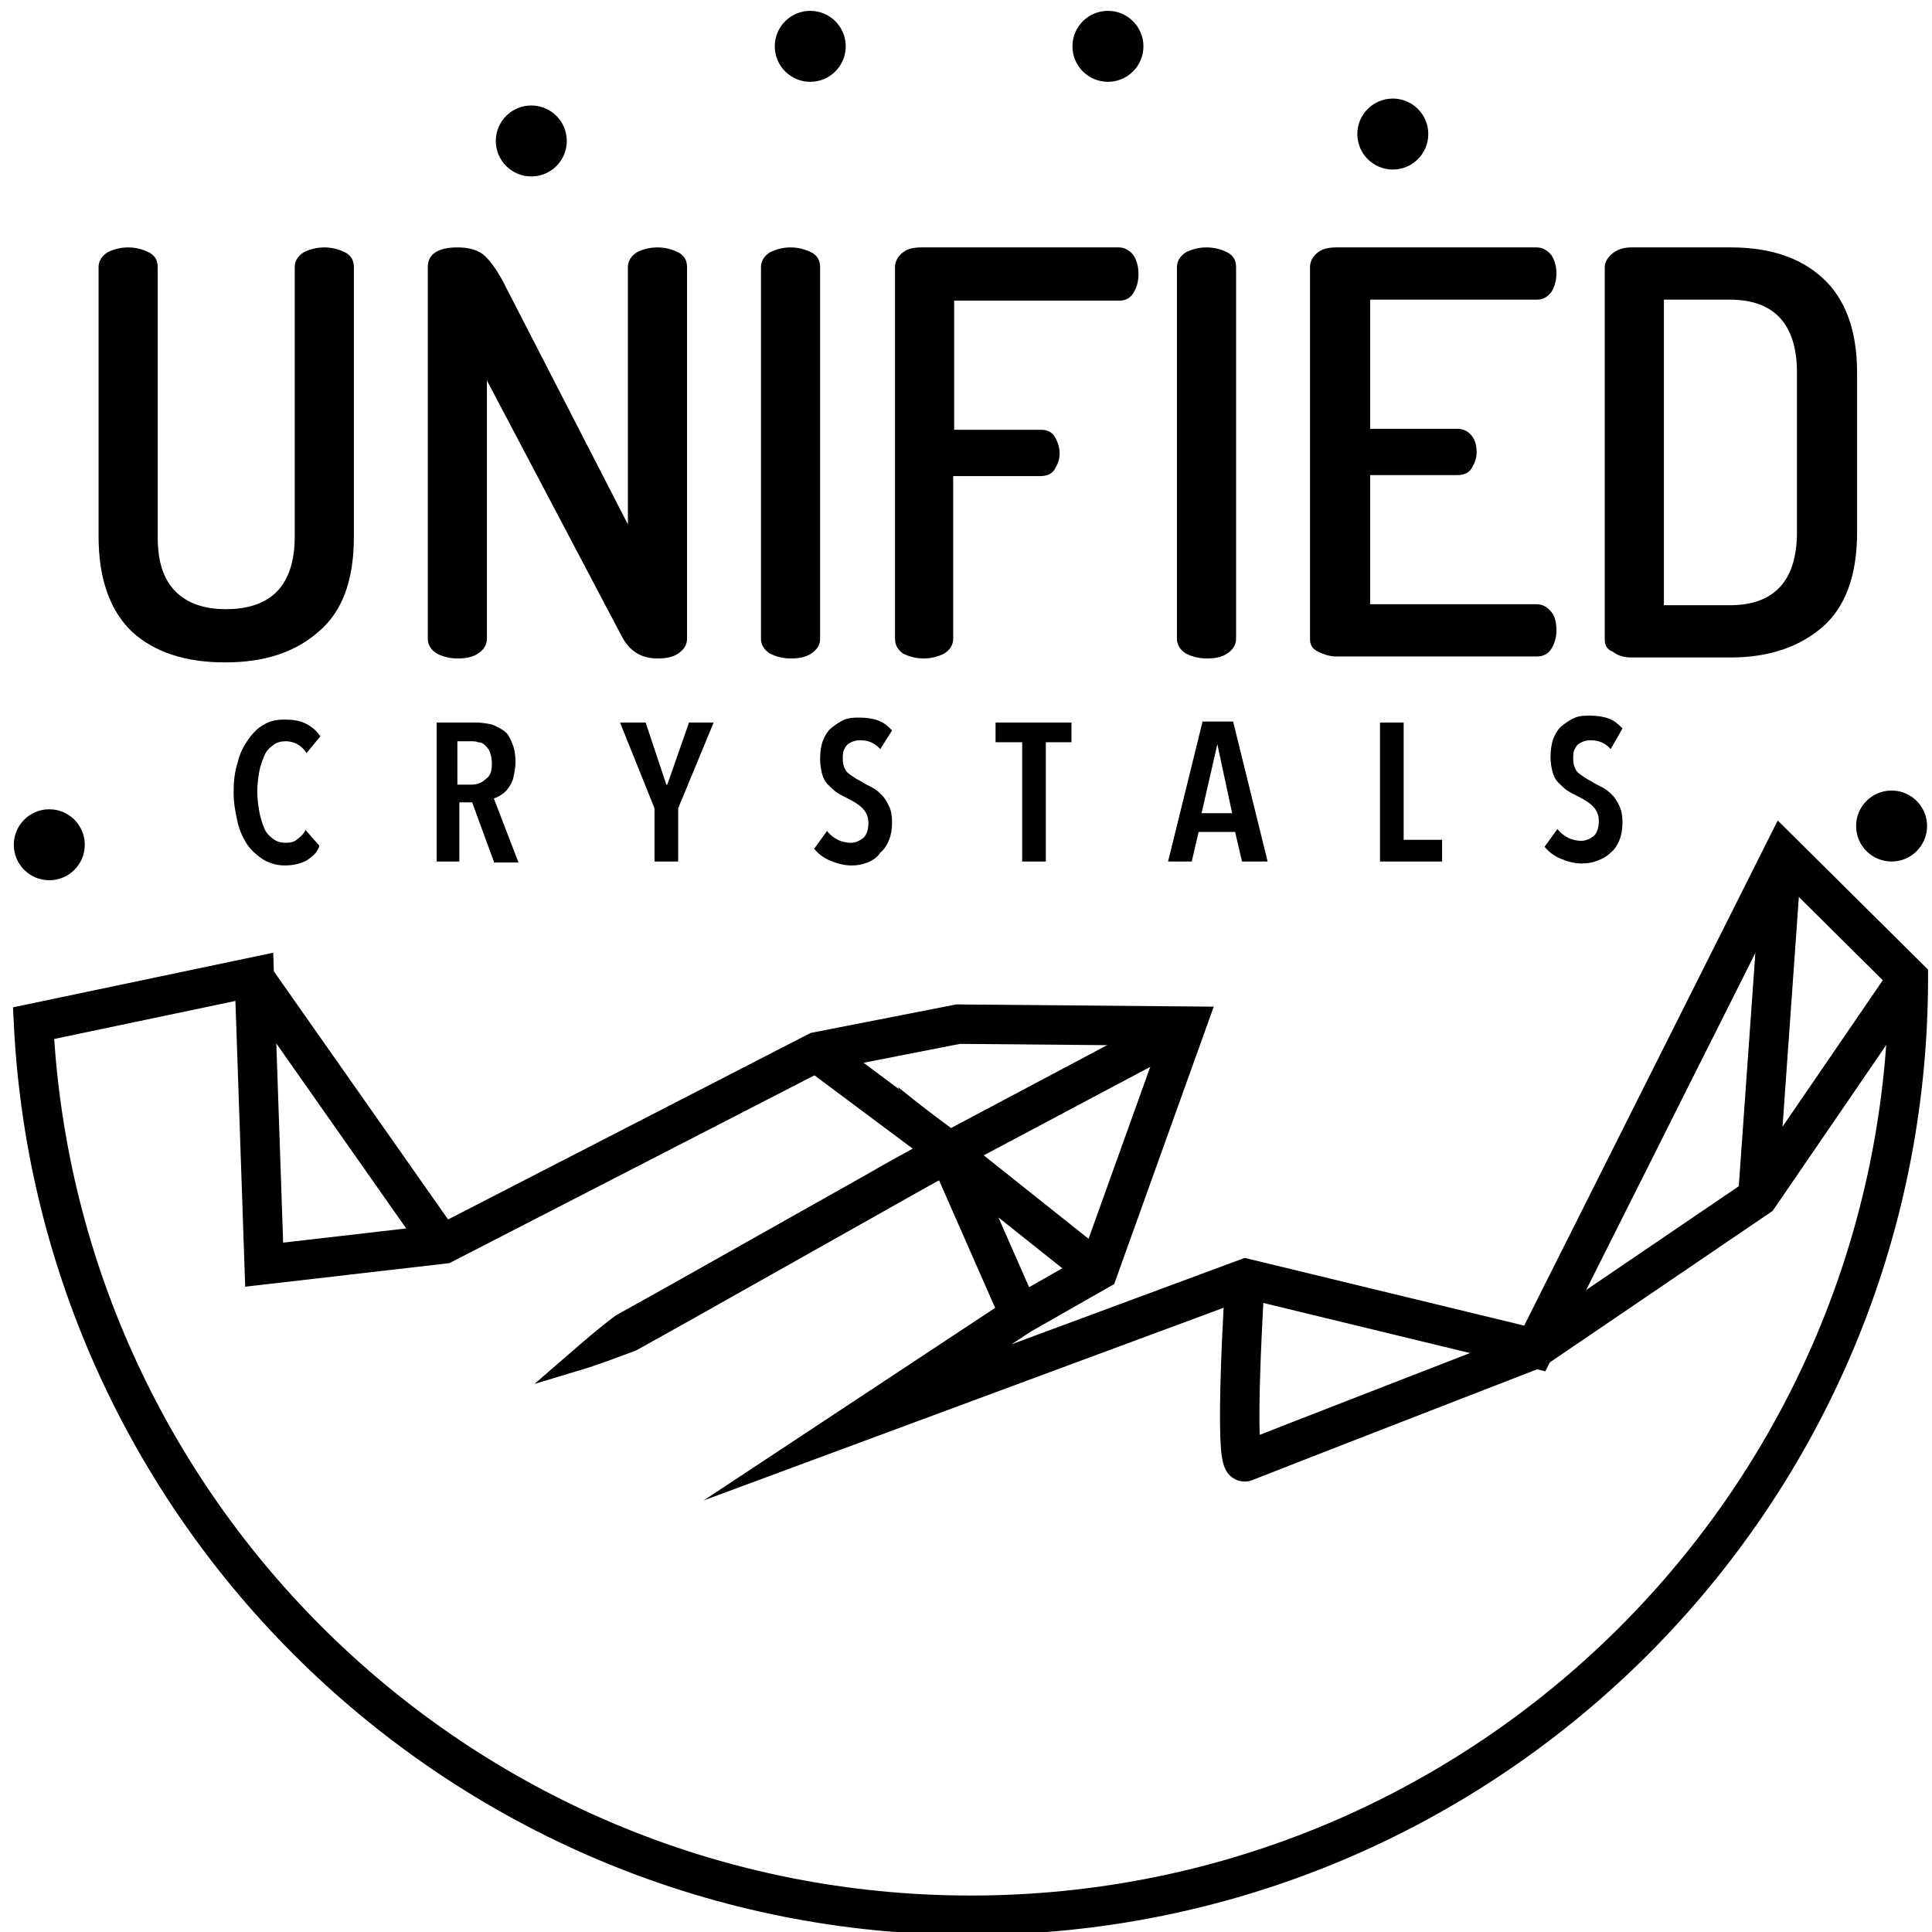
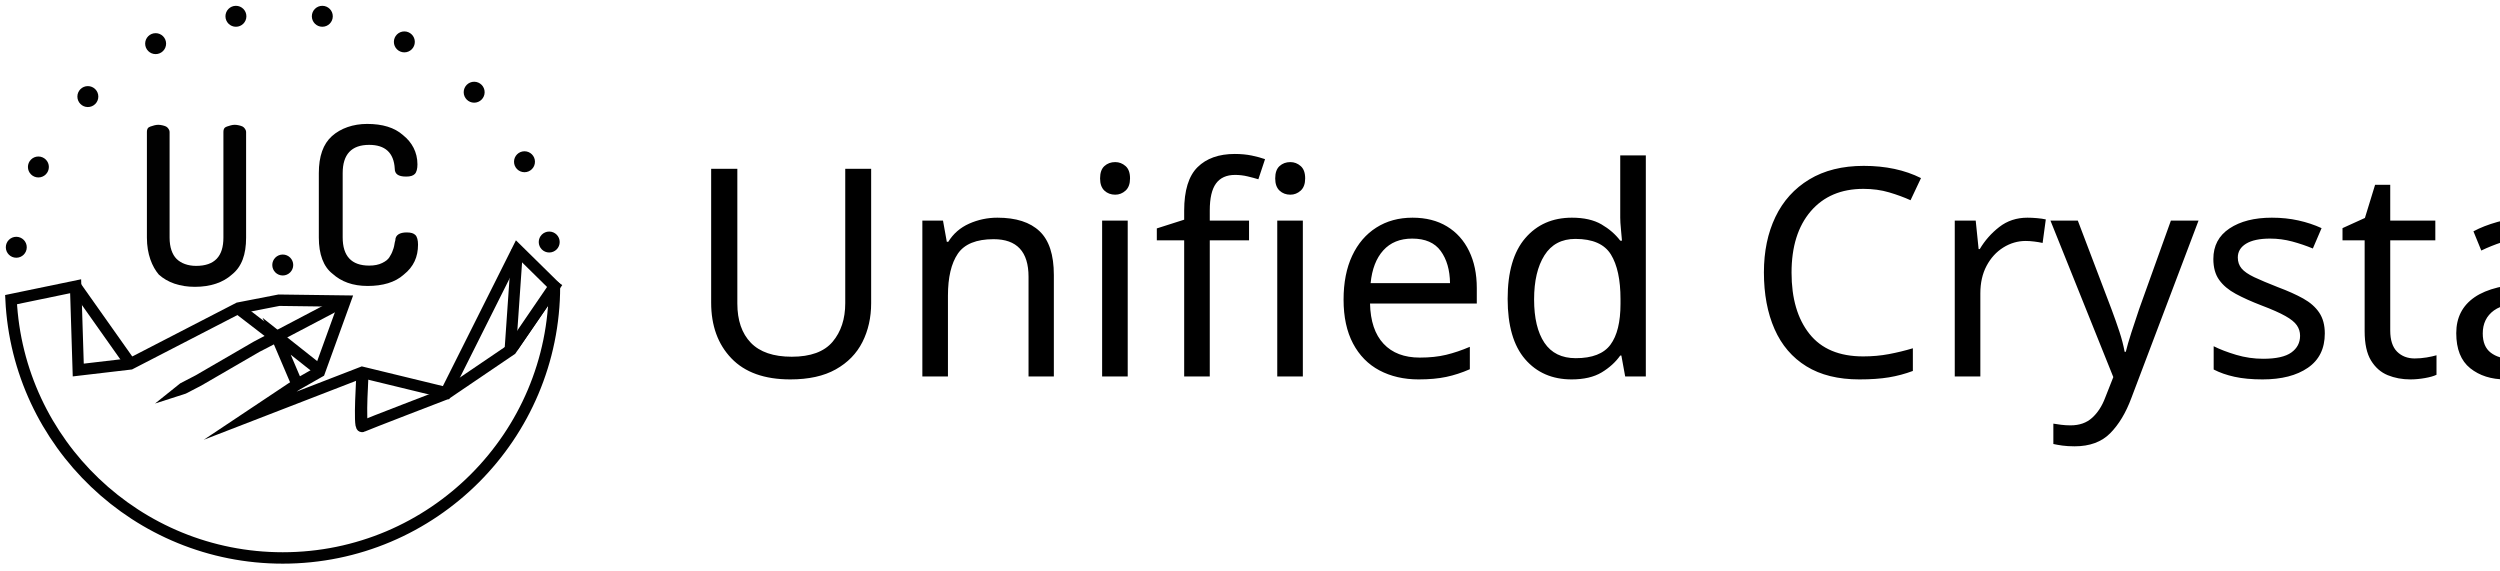
- <svg xmlns="http://www.w3.org/2000/svg" version="1.1" id="Layer_1" x="0px" y="0px" viewBox="0 0 196 196" style="enable-background:new 0 0 196 196;" xml:space="preserve">
+ <svg xmlns="http://www.w3.org/2000/svg" version="1.1" id="Layer_1" x="0px" y="0px" viewBox="0 0 859.4 196" style="enable-background:new 0 0 859.4 196;" xml:space="preserve">
  <style type="text/css">
- 	.st0{enable-background:new    ;}
- 	.st1{fill:none;stroke:#000000;stroke-width:4;stroke-miterlimit:10;}
- 	.st2{stroke:#000000;stroke-width:2;stroke-miterlimit:10;}
	
- 		.st3{fill:none;stroke:#000000;stroke-width:4.293;stroke-linecap:round;stroke-linejoin:round;stroke-miterlimit:6;stroke-dasharray:0.215,30.054;}
+ 		.st0{fill:none;stroke:#010101;stroke-width:4.253;stroke-linecap:round;stroke-linejoin:round;stroke-miterlimit:6;stroke-dasharray:0.213,29.72;}
+ 	.st1{fill:none;stroke:#010101;stroke-width:2.127;stroke-miterlimit:10;}
+ 	.st2{fill:#010101;}
+ 	.st3{fill:none;stroke:#010101;stroke-width:3.924;stroke-miterlimit:10;}
+ 	.st4{fill:#010101;stroke:#010101;stroke-width:1.962;stroke-miterlimit:10;}
+ 	
+ 		.st5{fill:none;stroke:#010101;stroke-width:4.211;stroke-linecap:round;stroke-linejoin:round;stroke-miterlimit:6;stroke-dasharray:0.211,29.48;}
+ 	.st6{enable-background:new    ;}
+ 	.st7{font-family:'Dosis-Medium';}
+ 	.st8{font-size:100px;}
</style>
-   <g class="st0">
-     <path d="M31.1,87.3c-0.6,0.3-1.3,0.5-2.2,0.5c-0.8,0-1.5-0.2-2.2-0.6c-0.6-0.4-1.2-0.9-1.6-1.5s-0.8-1.4-1-2.3   c-0.2-0.9-0.4-1.9-0.4-3s0.1-2.1,0.4-3c0.2-0.9,0.6-1.7,1.1-2.4c0.5-0.7,1-1.2,1.6-1.5c0.6-0.4,1.4-0.5,2.1-0.5   c0.8,0,1.5,0.1,2.1,0.4c0.6,0.3,1.1,0.7,1.5,1.3l-1.4,1.7c-0.5-0.8-1.3-1.2-2.1-1.2c-0.5,0-0.9,0.1-1.3,0.4s-0.7,0.6-0.9,1.1   c-0.2,0.5-0.4,1-0.5,1.6c-0.1,0.6-0.2,1.3-0.2,2c0,0.7,0.1,1.4,0.2,2c0.1,0.6,0.3,1.2,0.5,1.7c0.2,0.5,0.5,0.8,0.9,1.1   c0.4,0.3,0.8,0.4,1.3,0.4c0.5,0,0.9-0.1,1.2-0.4c0.3-0.2,0.6-0.5,0.8-0.9l1.4,1.6C32.2,86.5,31.7,86.9,31.1,87.3z" />
-     <path d="M50.1,87.4l-2.2-6h-1.3v6h-2.3V73.3h4c0.6,0,1.1,0.1,1.6,0.2c0.5,0.2,0.9,0.4,1.3,0.7c0.4,0.3,0.6,0.8,0.8,1.3   c0.2,0.5,0.3,1.1,0.3,1.8c0,0.5-0.1,1-0.2,1.5s-0.3,0.8-0.5,1.1c-0.2,0.3-0.4,0.5-0.7,0.7c-0.3,0.2-0.5,0.3-0.8,0.4l2.5,6.5H50.1z    M49.9,77.4c0-0.4-0.1-0.8-0.2-1.1c-0.1-0.3-0.3-0.5-0.5-0.7c-0.2-0.2-0.4-0.3-0.7-0.3c-0.2-0.1-0.5-0.1-0.7-0.1h-1.4v4.4h1.4   c0.6,0,1.1-0.2,1.4-0.5C49.8,78.7,49.9,78.2,49.9,77.4z" />
-     <path d="M68.8,82v5.4h-2.4V82l-3.5-8.7h2.6l2.1,6.3l0.1,0l2.2-6.3h2.5L68.8,82z" />
-     <path d="M89.3,76c-0.5-0.6-1.2-0.9-2-0.9c-0.2,0-0.4,0-0.7,0.1s-0.4,0.2-0.6,0.3c-0.2,0.2-0.3,0.4-0.4,0.6   c-0.1,0.3-0.1,0.6-0.1,0.9c0,0.6,0.2,1.1,0.5,1.4c0.4,0.3,0.8,0.6,1.4,0.9c0.3,0.2,0.7,0.4,1.1,0.6c0.4,0.2,0.7,0.5,1,0.8   c0.3,0.3,0.5,0.7,0.7,1.1s0.3,1,0.3,1.6c0,0.7-0.1,1.3-0.3,1.8s-0.5,1-0.9,1.3C89,87,88.5,87.3,88,87.5c-0.5,0.2-1,0.3-1.6,0.3   c-0.8,0-1.5-0.2-2.2-0.5s-1.2-0.7-1.6-1.2l1.3-1.8c0.3,0.4,0.7,0.7,1.1,0.9c0.4,0.2,0.9,0.3,1.3,0.3c0.5,0,0.9-0.2,1.3-0.5   c0.3-0.3,0.5-0.8,0.5-1.5c0-0.6-0.2-1.1-0.6-1.5c-0.4-0.4-0.9-0.7-1.5-1c-0.4-0.2-0.8-0.4-1.1-0.6c-0.3-0.2-0.6-0.5-0.9-0.8   c-0.3-0.3-0.5-0.7-0.6-1.1s-0.2-0.9-0.2-1.5c0-0.7,0.1-1.4,0.3-1.9c0.2-0.5,0.5-1,0.9-1.3s0.8-0.6,1.3-0.8c0.5-0.2,1-0.2,1.5-0.2   c0.7,0,1.4,0.1,1.9,0.3c0.6,0.2,1,0.6,1.4,1L89.3,76z" />
-     <path d="M106.1,75.3v12.1h-2.4V75.3h-2.7v-2h7.7v2H106.1z" />
-     <path d="M126,87.4l-0.7-3h-3.7l-0.7,3h-2.4l3.5-14.2h3.1l3.5,14.2H126z M123.5,75.5L123.5,75.5l-1.6,7h3.1L123.5,75.5z" />
-     <path d="M140,87.4V73.3h2.4v11.9h3.9v2.2H140z" />
-     <path d="M163.4,76c-0.5-0.6-1.2-0.9-2-0.9c-0.2,0-0.4,0-0.7,0.1s-0.4,0.2-0.6,0.3c-0.2,0.2-0.3,0.4-0.4,0.6   c-0.1,0.3-0.1,0.6-0.1,0.9c0,0.6,0.2,1.1,0.5,1.4c0.4,0.3,0.8,0.6,1.4,0.9c0.3,0.2,0.7,0.4,1.1,0.6c0.4,0.2,0.7,0.5,1,0.8   c0.3,0.3,0.5,0.7,0.7,1.1s0.3,1,0.3,1.6c0,0.7-0.1,1.3-0.3,1.8s-0.5,1-0.9,1.3c-0.4,0.4-0.8,0.6-1.3,0.8c-0.5,0.2-1,0.3-1.6,0.3   c-0.8,0-1.5-0.2-2.2-0.5s-1.2-0.7-1.6-1.2l1.3-1.8c0.3,0.4,0.7,0.7,1.1,0.9c0.4,0.2,0.9,0.3,1.3,0.3c0.5,0,0.9-0.2,1.3-0.5   c0.3-0.3,0.5-0.8,0.5-1.5c0-0.6-0.2-1.1-0.6-1.5c-0.4-0.4-0.9-0.7-1.5-1c-0.4-0.2-0.8-0.4-1.1-0.6c-0.3-0.2-0.6-0.5-0.9-0.8   c-0.3-0.3-0.5-0.7-0.6-1.1s-0.2-0.9-0.2-1.5c0-0.7,0.1-1.4,0.3-1.9c0.2-0.5,0.5-1,0.9-1.3s0.8-0.6,1.3-0.8c0.5-0.2,1-0.2,1.5-0.2   c0.7,0,1.4,0.1,1.9,0.3c0.6,0.2,1,0.6,1.4,1L163.4,76z" />
+   <path class="st0" d="M98.1,4.4" />
+   <path class="st0" d="M190.9,85" />
+   <path class="st1" d="M192.4,97.4l-15.2,22.1l-22.4,15.2c0,0-27.9,10.9-29.1,11.2c-1.2,0.3,0-18.2,0-18.2" />
+   <path class="st2" d="M99.3,113.2c-1.5,1.2-3,2.4-4.5,3.6c-1.8,0.9-3.3,1.8-5.2,2.7l-10,5.8l-10.3,5.8l-5.2,2.7  c-1.8,0.6-3.6,1.2-5.8,1.8c1.5-1.2,3-2.4,4.5-3.6l5.2-2.7l10.3-5.8l10.3-5.8c1.8-0.9,3.3-1.8,5.2-3  C95.7,114.4,97.5,113.5,99.3,113.2L99.3,113.2z" />
+   <g>
+     <path class="st3" d="M190.6,98.4c0,51.5-41.8,93.4-93.4,93.4c-50,0-91-39.4-93.4-88.8L26,98.4l0.9,28.8l17.9-2.1L82,105.9l13.9-2.7   l22.7,0.3l-8.8,24.3l-7.9,4.5L86,142.9l38.5-14.9l28.8,7l24.6-49.1L190.6,98.4z" />
+     <path class="st3" d="M26,98.4L44.8,125" />
+     <path class="st3" d="M81.7,105.9l13,10l23.6-12.4" />
+     <path class="st3" d="M102.1,132l-7-16.4l14.9,11.8" />
+     <path class="st3" d="M175.4,120.5l2.4-34.6" />
  </g>
-   <g>
-     <path class="st1" d="M193.6,99.2c0,52.6-42.6,95.1-95.1,95.1c-51,0-92.6-40.1-95.1-90.5l22.4-4.7l1,29.2l18.2-2.1l37.9-19.5   l14.3-2.8l23.1,0.2l-8.9,24.8l-7.9,4.5L87,144.3l39.4-14.6l29.3,7.1l25.2-50.2L193.6,99.2z" />
-     <path class="st1" d="M25.8,99.2l19.1,27.2" />
-     <path class="st1" d="M82.9,106.8l13.4,10l24.1-12.8" />
-     <path class="st1" d="M103.5,133.5l-7.3-16.6l15.2,12.1" />
-     <path class="st1" d="M178.3,121.8l2.5-35.2" />
+   <path class="st3" d="M190.6,98.4l-14.9,21.8l-22.4,15.2c0,0-27.6,10.6-28.8,11.2c-1.2,0.6,0-18.2,0-18.2" />
+   <path class="st4" d="M98.4,113.8c-1.5,1.2-3,2.4-4.5,3.6c-1.8,0.9-3.3,1.8-5.2,2.7l-10,5.8l-10,5.8l-5.2,2.7  c-1.8,0.6-3.6,1.2-5.5,1.8c1.5-1.2,3-2.4,4.5-3.6l5.2-2.7l10-5.8l10-5.8c1.8-0.9,3.3-1.8,5.2-2.7C94.8,115,96.6,114.1,98.4,113.8  L98.4,113.8z" />
+   <path class="st5" d="M5.6,85.9C5,89.9,4.7,94.1,4.7,98.4c0,2.1,0,4.2,0.3,6.4" />
+   <path class="st5" d="M189.1,84.1L189.1,84.1" />
+   <circle class="st2" cx="5.6" cy="85" r="3.6" />
+   <circle class="st2" cx="13.2" cy="57.4" r="3.6" />
+   <circle class="st2" cx="30.2" cy="33.2" r="3.6" />
+   <circle class="st2" cx="53.5" cy="15" r="3.6" />
+   <circle class="st2" cx="81.1" cy="5.6" r="3.6" />
+   <circle class="st2" cx="110.8" cy="5.6" r="3.6" />
+   <circle class="st2" cx="139" cy="14.4" r="3.6" />
+   <circle class="st2" cx="163" cy="31.7" r="3.6" />
+   <circle class="st2" cx="180.3" cy="55.6" r="3.6" />
+   <circle class="st2" cx="188.8" cy="83.2" r="3.6" />
+   <g class="st6">
+     <path class="st2" d="M50.5,81.7V45.3c0-0.9,0.3-1.5,1.2-1.8c0.9-0.3,1.8-0.6,2.7-0.6c0.9,0,2.1,0.3,2.7,0.6   c0.6,0.3,1.2,1.2,1.2,1.8v36.4c0,3.3,0.9,5.8,2.4,7.3c1.5,1.5,3.9,2.4,6.7,2.4c6.4,0,9.4-3.3,9.4-9.7V45.3c0-0.9,0.3-1.5,1.2-1.8   c0.9-0.3,1.8-0.6,2.7-0.6c0.9,0,2.1,0.3,2.7,0.6c0.6,0.3,1.2,1.2,1.2,1.8v36.4c0,5.8-1.5,10-4.9,12.7c-3,2.7-7.3,4.2-12.7,4.2   c-5.2,0-9.4-1.5-12.4-4.2C52.3,91.7,50.5,87.4,50.5,81.7z" />
+     <path class="st2" d="M109.6,81.7V59.5c0-5.8,1.5-10,4.5-12.7c3-2.7,7.3-4.2,12.1-4.2c5.2,0,9.4,1.2,12.4,3.9c3,2.4,4.9,5.8,4.9,10   c0,1.5-0.3,2.7-0.9,3.3c-0.6,0.6-1.5,0.9-3,0.9c-2.7,0-3.9-0.9-3.9-2.7c-0.3-5.5-3.3-8.2-8.8-8.2c-6.1,0-9.1,3.3-9.1,9.7v22.1   c0,6.4,3,9.7,9.1,9.7c1.8,0,3.3-0.3,4.5-0.9c1.2-0.6,2.1-1.2,2.7-2.4c0.6-0.9,0.9-1.8,1.2-2.7c0.3-0.9,0.3-1.8,0.6-2.7   c0-1.8,1.5-2.7,3.9-2.7c1.5,0,2.4,0.3,3,0.9c0.6,0.6,0.9,1.8,0.9,3.3c0,4.2-1.5,7.6-4.9,10.3c-3,2.7-7.3,3.9-12.4,3.9   c-5.2,0-9.1-1.5-12.1-4.2C111.2,91.7,109.6,87.4,109.6,81.7z" />
  </g>
-   <g class="st0">
-     <path d="M10,54.4V27.1c0-0.6,0.3-1.1,0.9-1.5c0.6-0.3,1.3-0.5,2.1-0.5c0.8,0,1.5,0.2,2.1,0.5c0.6,0.3,0.9,0.8,0.9,1.5v27.4   c0,2.5,0.6,4.3,1.8,5.5c1.2,1.2,2.9,1.8,5.1,1.8c4.7,0,7-2.5,7-7.4V27.1c0-0.6,0.3-1.1,0.9-1.5c0.6-0.3,1.3-0.5,2.1-0.5   c0.8,0,1.5,0.2,2.1,0.5c0.6,0.3,0.9,0.8,0.9,1.5v27.4c0,4.4-1.2,7.6-3.6,9.6c-2.4,2.1-5.5,3.1-9.5,3.1c-3.9,0-7.1-1-9.4-3.1   C11.2,62,10,58.8,10,54.4z" />
-     <path d="M43.4,64.8V27.1c0-1.3,1-2,3-2c1.1,0,1.9,0.2,2.6,0.7c0.6,0.5,1.3,1.4,2,2.7l12.7,24.7V27.1c0-0.6,0.3-1.1,0.9-1.5   c0.6-0.3,1.3-0.5,2.1-0.5s1.5,0.2,2.1,0.5c0.6,0.3,0.9,0.8,0.9,1.5v37.7c0,0.6-0.3,1.1-0.9,1.5c-0.6,0.4-1.3,0.5-2.1,0.5   c-1.6,0-2.8-0.7-3.6-2.2L49.4,38.6v26.2c0,0.6-0.3,1.1-0.9,1.5c-0.6,0.4-1.3,0.5-2.1,0.5c-0.8,0-1.5-0.2-2.1-0.5   C43.7,65.9,43.4,65.4,43.4,64.8z" />
-     <path d="M77.2,64.8V27.1c0-0.6,0.3-1.1,0.9-1.5c0.6-0.3,1.3-0.5,2.1-0.5c0.8,0,1.5,0.2,2.1,0.5c0.6,0.3,0.9,0.8,0.9,1.5v37.7   c0,0.6-0.3,1.1-0.9,1.5c-0.6,0.4-1.3,0.5-2.1,0.5c-0.8,0-1.5-0.2-2.1-0.5C77.5,65.9,77.2,65.4,77.2,64.8z" />
-     <path d="M90.8,64.8V27.1c0-0.6,0.3-1.1,0.8-1.5c0.5-0.4,1.2-0.5,1.9-0.5h20c0.6,0,1.1,0.3,1.5,0.8c0.3,0.5,0.5,1.1,0.5,1.9   c0,0.8-0.2,1.4-0.5,1.9c-0.3,0.5-0.8,0.8-1.4,0.8H96.8v13.1h8.8c0.6,0,1.1,0.2,1.4,0.7c0.3,0.5,0.5,1.1,0.5,1.7   c0,0.6-0.2,1.1-0.5,1.6c-0.3,0.5-0.8,0.7-1.5,0.7h-8.8v16.5c0,0.6-0.3,1.1-0.9,1.5c-0.6,0.3-1.3,0.5-2.1,0.5   c-0.8,0-1.5-0.2-2.1-0.5C91.1,65.9,90.8,65.5,90.8,64.8z" />
-     <path d="M119.4,64.8V27.1c0-0.6,0.3-1.1,0.9-1.5c0.6-0.3,1.3-0.5,2.1-0.5c0.8,0,1.5,0.2,2.1,0.5c0.6,0.3,0.9,0.8,0.9,1.5v37.7   c0,0.6-0.3,1.1-0.9,1.5c-0.6,0.4-1.3,0.5-2.1,0.5c-0.8,0-1.5-0.2-2.1-0.5C119.7,65.9,119.4,65.4,119.4,64.8z" />
-     <path d="M132.9,64.8V27.1c0-0.6,0.3-1.1,0.8-1.5c0.5-0.4,1.2-0.5,1.9-0.5h20.3c0.6,0,1.1,0.3,1.5,0.8c0.3,0.5,0.5,1.1,0.5,1.8   c0,0.8-0.2,1.4-0.5,1.9c-0.4,0.5-0.8,0.8-1.5,0.8H139v13.1h8.8c0.6,0,1.1,0.2,1.5,0.7c0.4,0.5,0.5,1.1,0.5,1.7   c0,0.6-0.2,1.1-0.5,1.6c-0.3,0.5-0.8,0.7-1.5,0.7H139v13.1h16.9c0.6,0,1.1,0.3,1.5,0.8c0.4,0.5,0.5,1.2,0.5,1.9   c0,0.7-0.2,1.3-0.5,1.8s-0.8,0.8-1.5,0.8h-20.3c-0.7,0-1.3-0.2-1.9-0.5S132.9,65.4,132.9,64.8z" />
-     <path d="M162.8,64.9V27.1c0-0.5,0.3-1,0.8-1.4c0.5-0.4,1.1-0.6,1.9-0.6h10.1c3.9,0,7,1,9.3,3.1c2.3,2.1,3.5,5.3,3.5,9.6v16.2   c0,4.4-1.2,7.6-3.5,9.6s-5.4,3.1-9.3,3.1h-10.1c-0.8,0-1.4-0.2-1.9-0.6C163,65.9,162.8,65.4,162.8,64.9z M168.8,61.4h6.7   c4.5,0,6.8-2.5,6.8-7.4V37.8c0-4.9-2.3-7.4-6.8-7.4h-6.7V61.4z" />
-   </g>
-   <path class="st1" d="M193.6,99.2l-15.2,22.2l-22.8,15.5c0,0-28.1,10.9-29.3,11.4c-1.2,0.4,0-18.5,0-18.5" />
-   <path class="st2" d="M99.7,114.9c-1.5,1.4-3,2.6-4.6,3.8c-1.7,0.9-3.4,1.9-5.2,2.9l-10.3,5.8l-10.3,5.8l-5.2,2.9  c-1.9,0.7-3.7,1.4-5.7,2c1.5-1.3,3-2.6,4.6-3.8l5.2-2.9l10.3-5.8l10.3-5.8c1.7-1,3.4-1.9,5.2-2.9C95.9,116.2,97.8,115.5,99.7,114.9  L99.7,114.9z" />
-   <path class="st3" d="M5,86.7c-0.6,4.2-0.9,8.5-0.9,12.8c0,2.2,0.1,4.4,0.2,6.6" />
-   <path class="st3" d="M192,84.8c0-0.1,0-0.1,0-0.2" />
-   <circle cx="5" cy="85.7" r="3.6" />
-   <circle cx="53.9" cy="14.3" r="3.6" />
-   <circle cx="82.2" cy="4.7" r="3.6" />
-   <circle cx="112.4" cy="4.7" r="3.6" />
-   <circle cx="141.3" cy="13.6" r="3.6" />
-   <circle cx="191.9" cy="83.8" r="3.6" />
+   <circle class="st2" cx="97.2" cy="91.1" r="3.6" />
+   <text transform="matrix(1 0 0 1 235.4674 129.4247)" class="st7 st8">Unified Crystals</text>
</svg>
